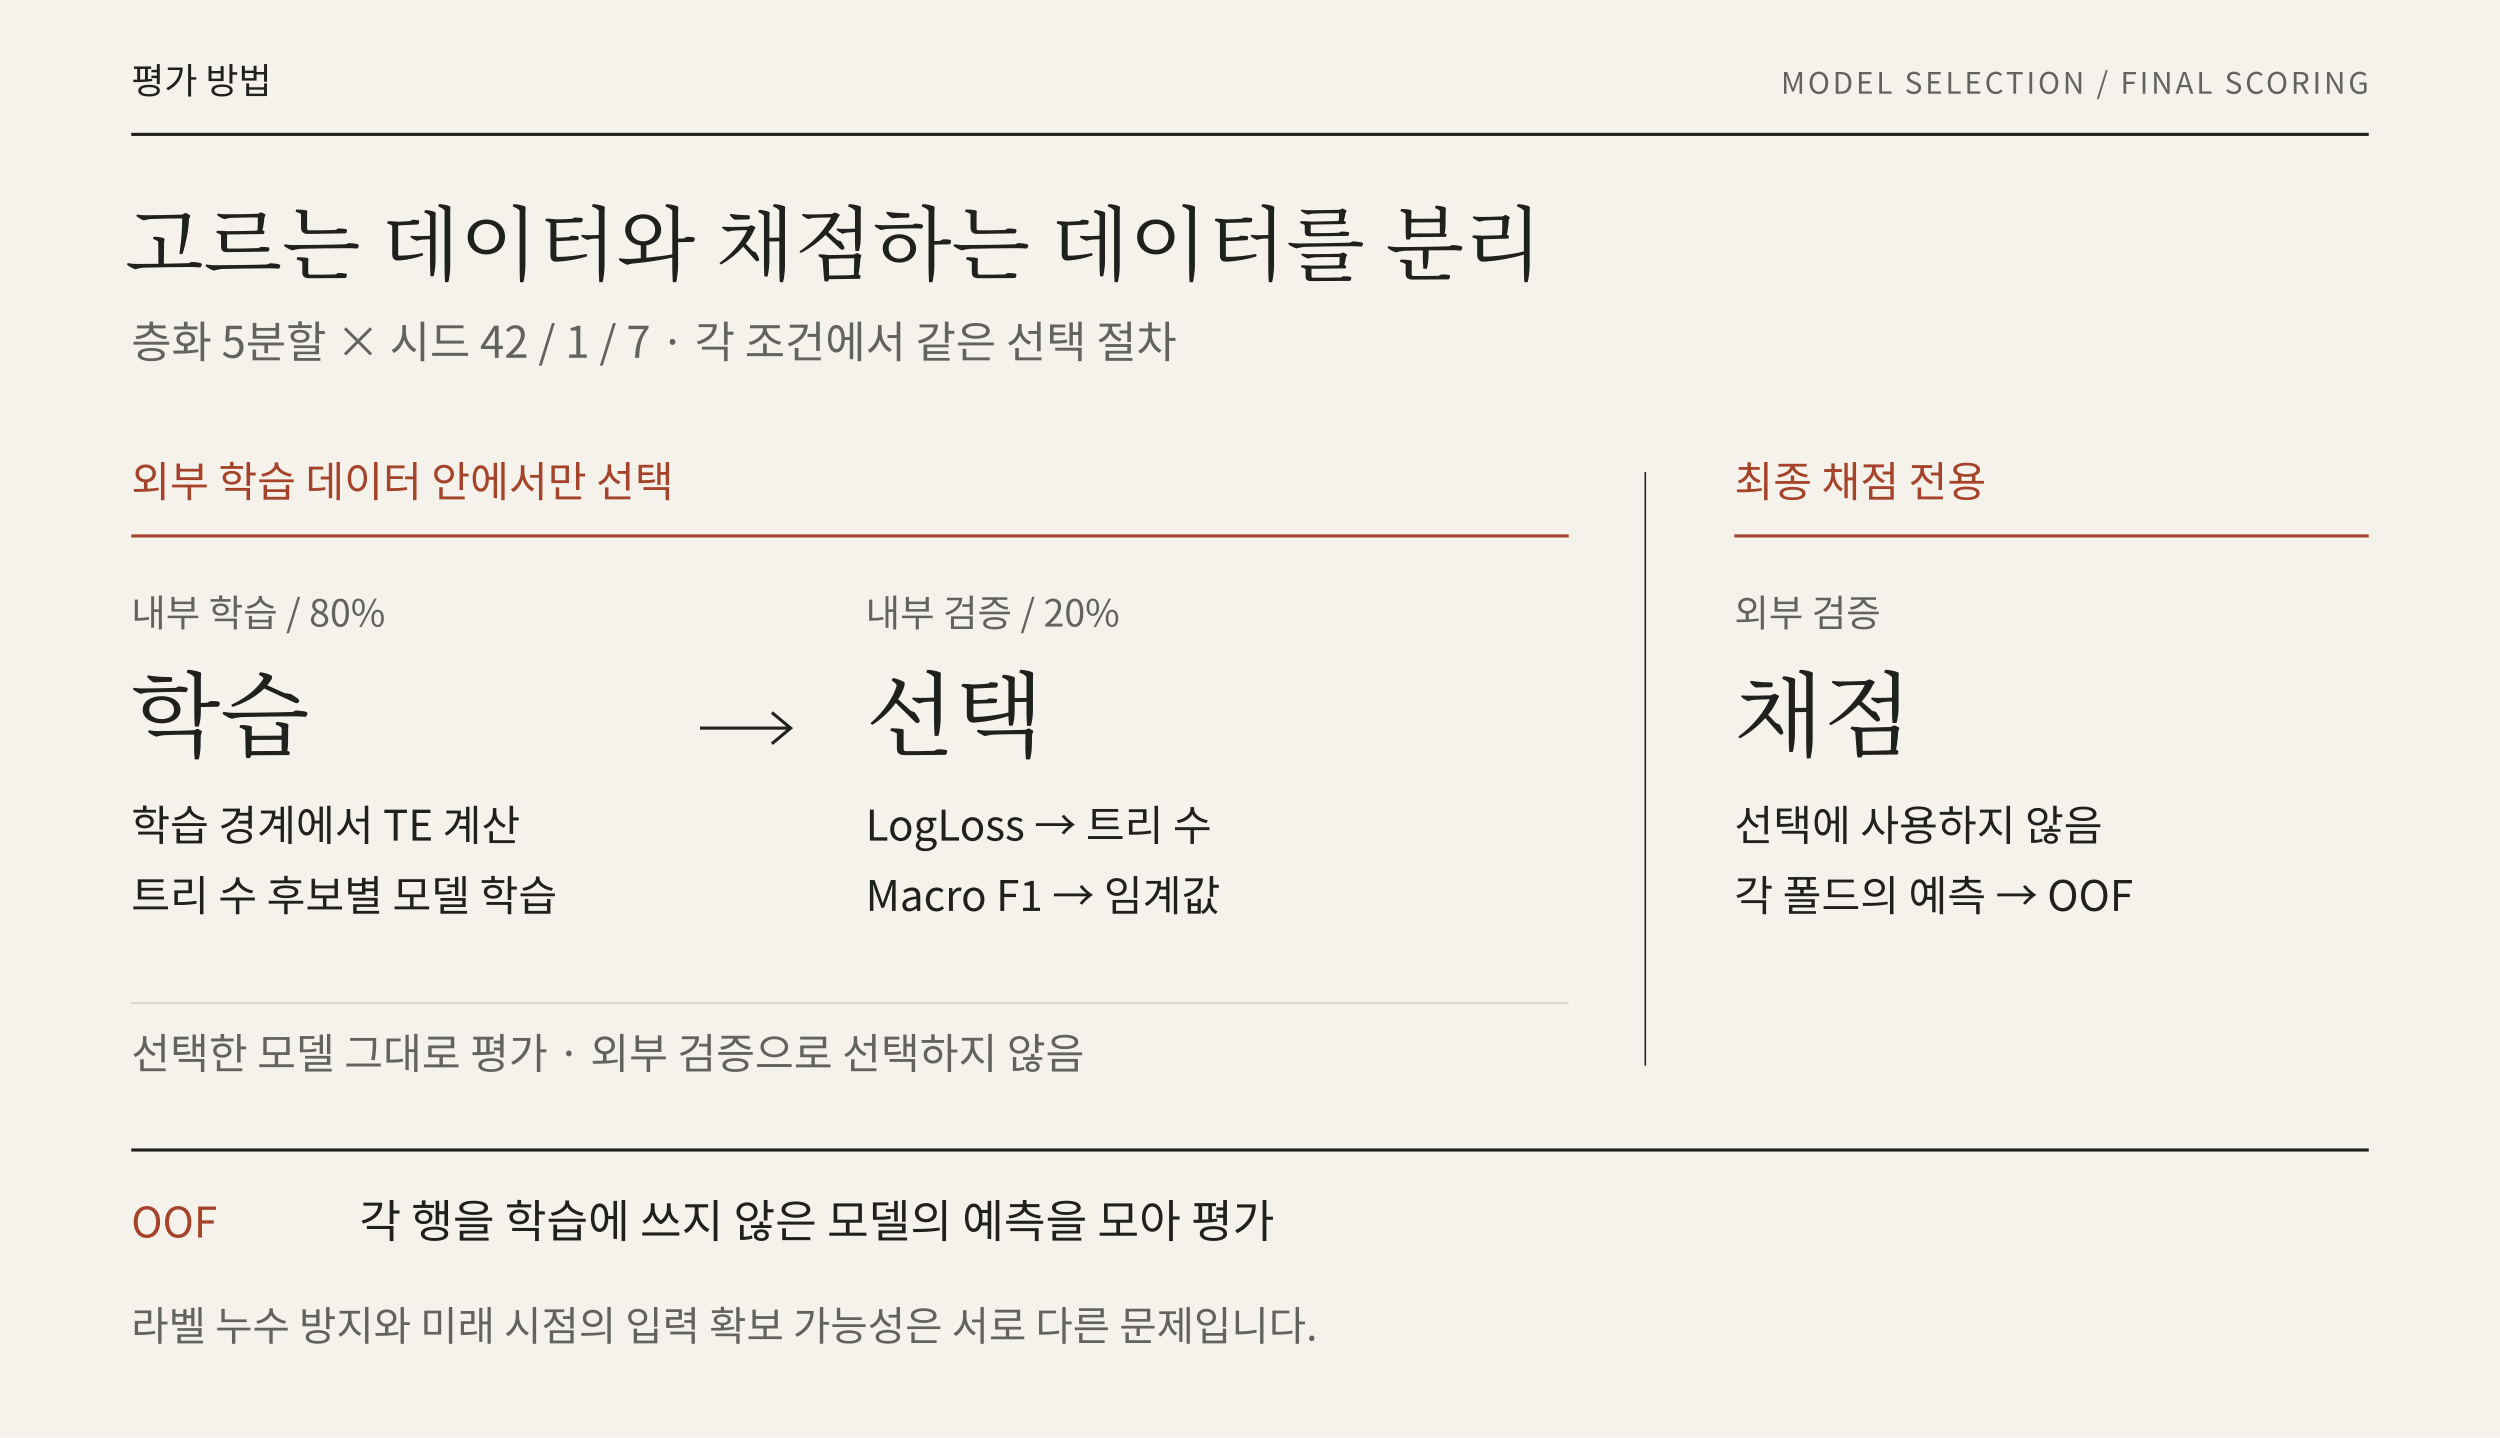
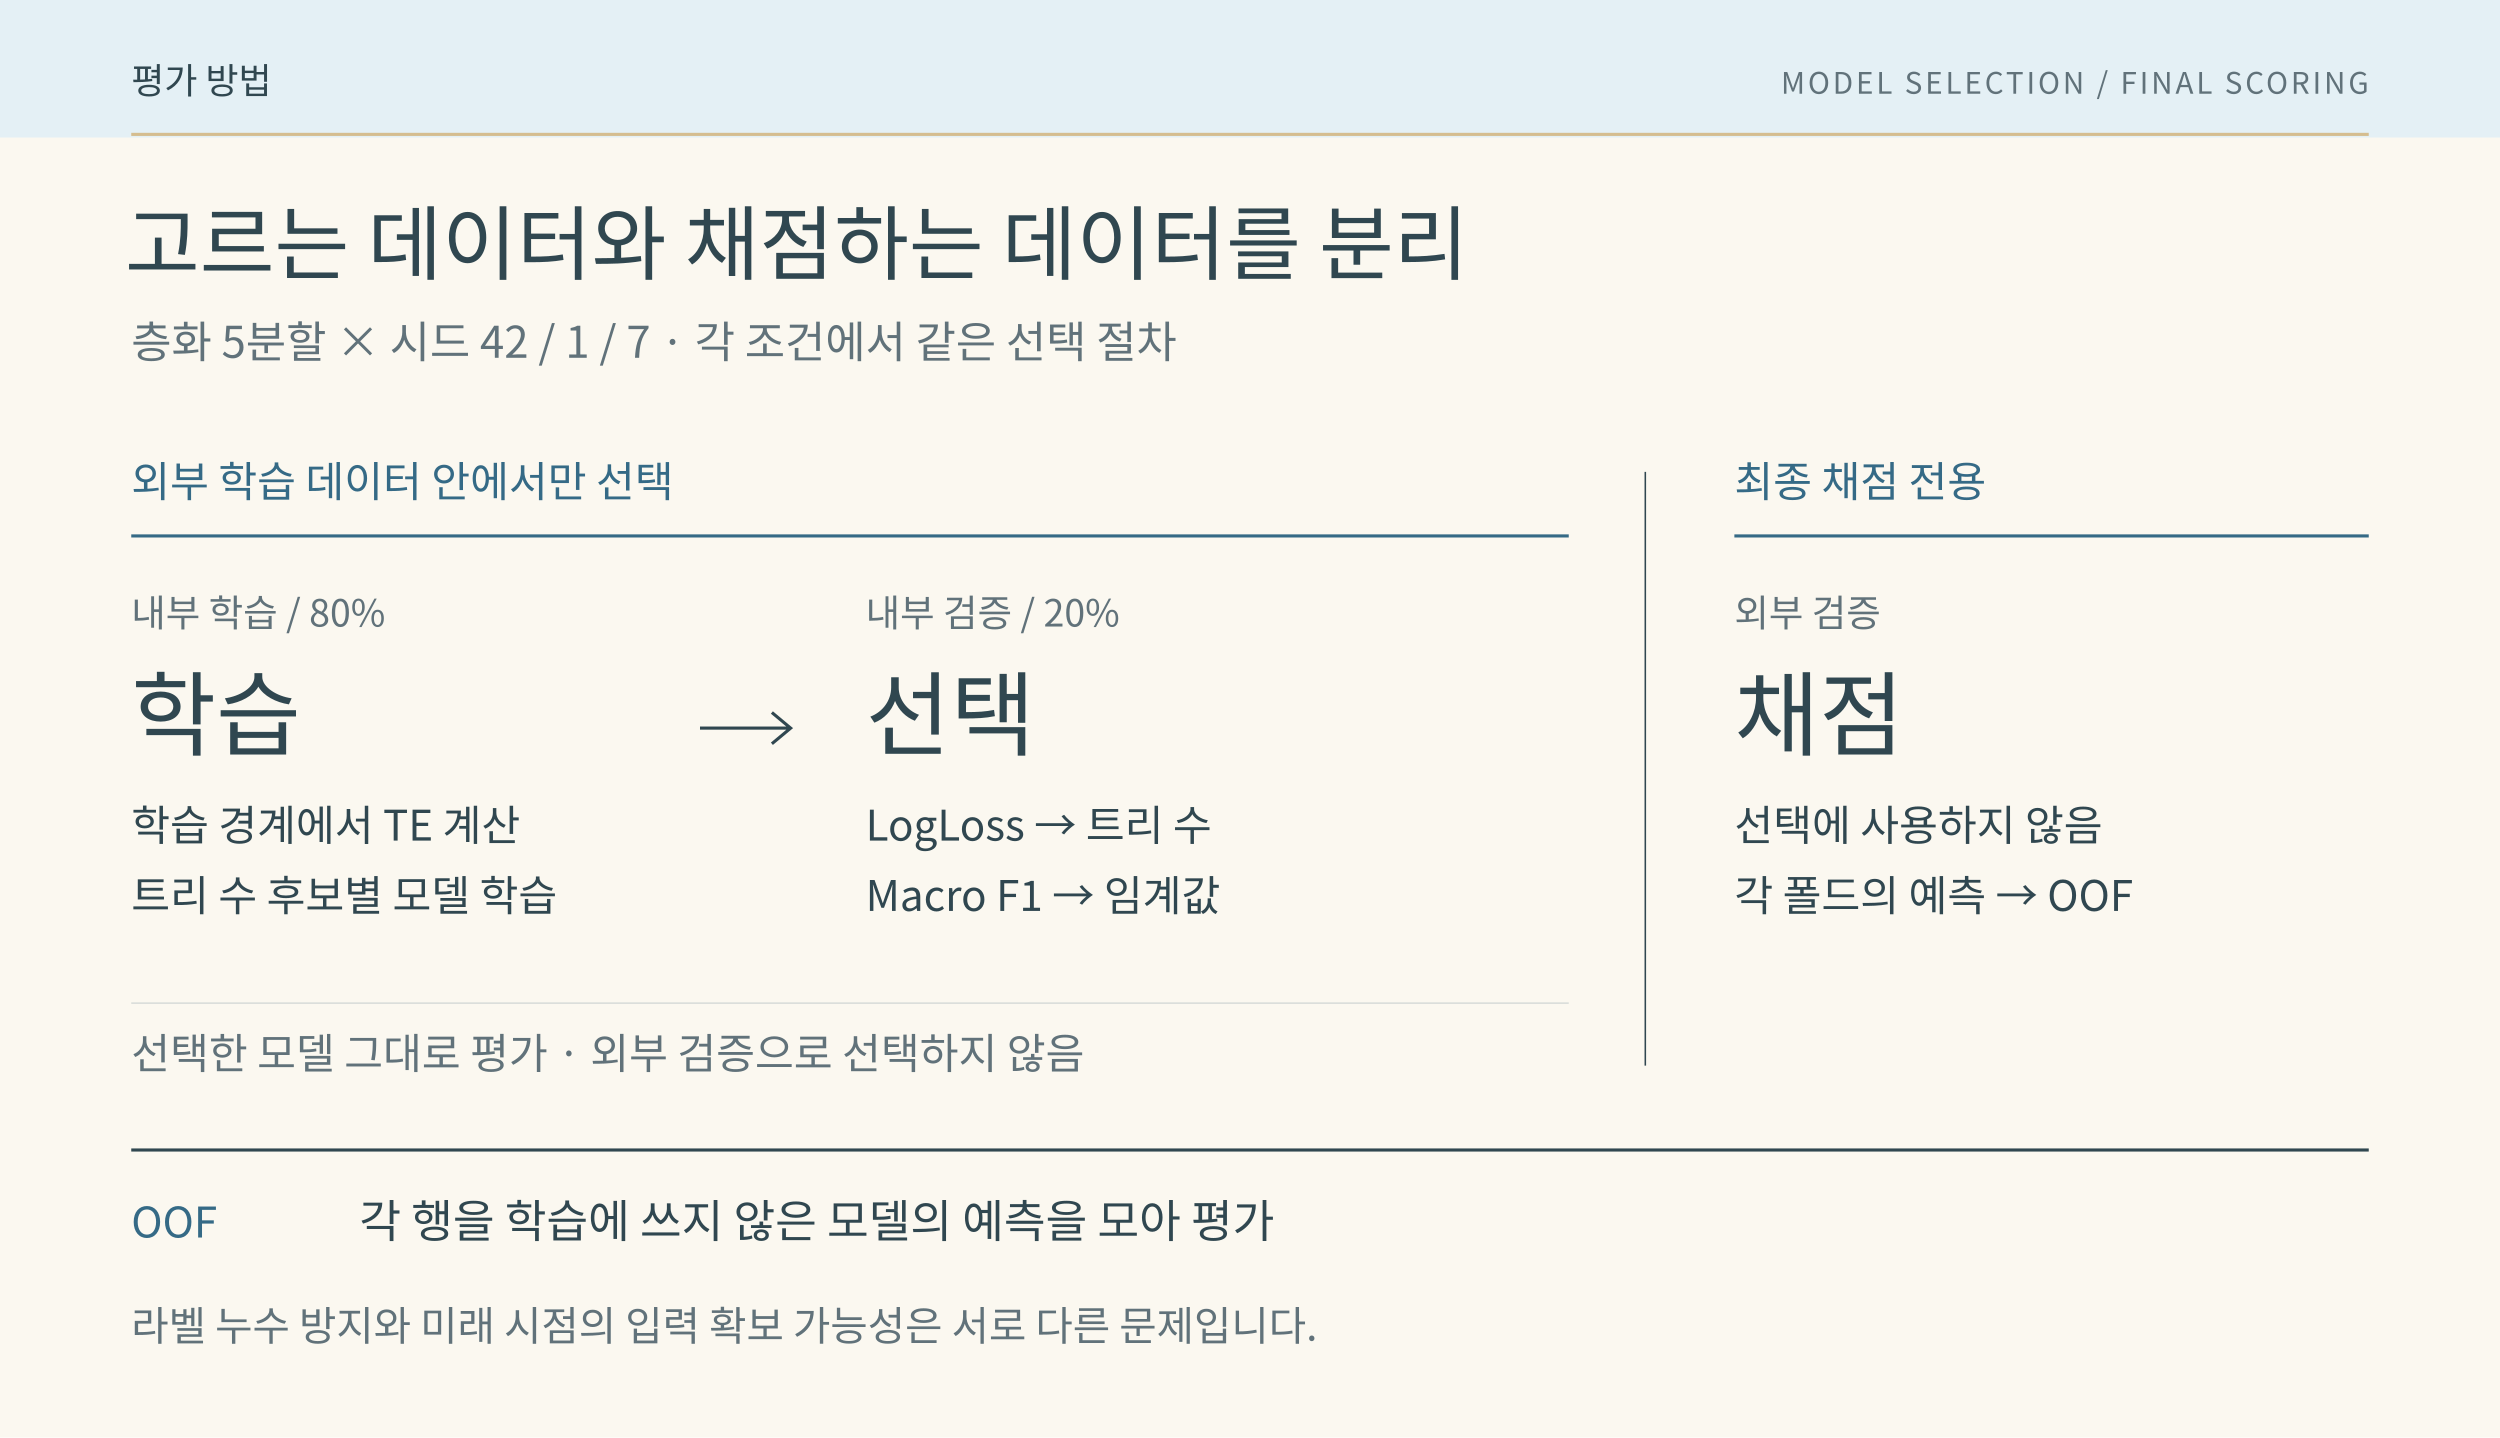
<svg xmlns="http://www.w3.org/2000/svg" width="1600" height="920" viewBox="0 0 1600 920" role="img" aria-labelledby="title desc">
-   <rect width="1600" height="920" fill="#F5F2EB" />
-   <text x="84" y="60" fill="#20201E" font-family="Noto Sans CJK KR, Malgun Gothic, Apple SD Gothic Neo, sans-serif" font-size="23" font-weight="500" text-anchor="start" style="font-variant-numeric:tabular-nums">평가 방법</text>
-   <text x="1516" y="60" fill="#62635D" font-family="Noto Sans CJK KR, Malgun Gothic, Apple SD Gothic Neo, sans-serif" font-size="19" font-weight="400" text-anchor="end" style="font-variant-numeric:tabular-nums" letter-spacing="1.8">MODEL SELECTION / FINAL SCORING</text>
-   <line x1="84" y1="86" x2="1516" y2="86" stroke="#20201E" stroke-width="2" />
-   <text x="80" y="175" fill="#20201E" font-family="Noto Serif CJK KR, Nanum Myeongjo, Batang, serif" font-size="52" font-weight="500" text-anchor="start" style="font-variant-numeric:tabular-nums">고르는 데이터와 채점하는 데이터를 분리</text>
-   <text x="84" y="229" fill="#62635D" font-family="Noto Sans CJK KR, Malgun Gothic, Apple SD Gothic Neo, sans-serif" font-size="28" font-weight="400" text-anchor="start" style="font-variant-numeric:tabular-nums">층화 5분할 × 시드 42 / 1 / 7 · 각 조건에서 같은 선택 절차</text>
-   <text x="84" y="318" fill="#A5442B" font-family="Noto Sans CJK KR, Malgun Gothic, Apple SD Gothic Neo, sans-serif" font-size="27" font-weight="500" text-anchor="start" style="font-variant-numeric:tabular-nums">외부 학습 데이터 안에서만 선택</text>
-   <line x1="84" y1="343" x2="1004" y2="343" stroke="#A5442B" stroke-width="2" />
-   <text x="84" y="401" fill="#62635D" font-family="Noto Sans CJK KR, Malgun Gothic, Apple SD Gothic Neo, sans-serif" font-size="24" font-weight="400" text-anchor="start" style="font-variant-numeric:tabular-nums">내부 학습 / 80%</text>
-   <text x="84" y="479" fill="#20201E" font-family="Noto Serif CJK KR, Nanum Myeongjo, Batang, serif" font-size="59" font-weight="500" text-anchor="start" style="font-variant-numeric:tabular-nums">학습</text>
-   <text x="84" y="538" fill="#20201E" font-family="Noto Sans CJK KR, Malgun Gothic, Apple SD Gothic Neo, sans-serif" font-size="27" font-weight="400" text-anchor="start" style="font-variant-numeric:tabular-nums">학습 경계에서 TE 계산</text>
-   <text x="84" y="583" fill="#20201E" font-family="Noto Sans CJK KR, Malgun Gothic, Apple SD Gothic Neo, sans-serif" font-size="27" font-weight="400" text-anchor="start" style="font-variant-numeric:tabular-nums">트리 수 후보별 모델 학습</text>
-   <path d="M448 466 H506 M494 456 L506 466 L494 476" fill="none" stroke="#20201E" stroke-width="2" />
-   <text x="554" y="401" fill="#62635D" font-family="Noto Sans CJK KR, Malgun Gothic, Apple SD Gothic Neo, sans-serif" font-size="24" font-weight="400" text-anchor="start" style="font-variant-numeric:tabular-nums">내부 검증 / 20%</text>
-   <text x="554" y="479" fill="#20201E" font-family="Noto Serif CJK KR, Nanum Myeongjo, Batang, serif" font-size="59" font-weight="500" text-anchor="start" style="font-variant-numeric:tabular-nums">선택</text>
-   <text x="554" y="538" fill="#20201E" font-family="Noto Sans CJK KR, Malgun Gothic, Apple SD Gothic Neo, sans-serif" font-size="27" font-weight="400" text-anchor="start" style="font-variant-numeric:tabular-nums">LogLoss → 트리 수</text>
-   <text x="554" y="583" fill="#20201E" font-family="Noto Sans CJK KR, Malgun Gothic, Apple SD Gothic Neo, sans-serif" font-size="27" font-weight="400" text-anchor="start" style="font-variant-numeric:tabular-nums">Macro F1 → 임계값</text>
-   <line x1="1053" y1="302" x2="1053" y2="682" stroke="#20201E" stroke-width="1" />
-   <text x="1110" y="318" fill="#A5442B" font-family="Noto Sans CJK KR, Malgun Gothic, Apple SD Gothic Neo, sans-serif" font-size="27" font-weight="500" text-anchor="start" style="font-variant-numeric:tabular-nums">최종 채점 전용</text>
-   <line x1="1110" y1="343" x2="1516" y2="343" stroke="#A5442B" stroke-width="2" />
-   <text x="1110" y="401" fill="#62635D" font-family="Noto Sans CJK KR, Malgun Gothic, Apple SD Gothic Neo, sans-serif" font-size="24" font-weight="400" text-anchor="start" style="font-variant-numeric:tabular-nums">외부 검증</text>
-   <text x="1110" y="479" fill="#20201E" font-family="Noto Serif CJK KR, Nanum Myeongjo, Batang, serif" font-size="59" font-weight="500" text-anchor="start" style="font-variant-numeric:tabular-nums">채점</text>
-   <text x="1110" y="538" fill="#20201E" font-family="Noto Sans CJK KR, Malgun Gothic, Apple SD Gothic Neo, sans-serif" font-size="27" font-weight="400" text-anchor="start" style="font-variant-numeric:tabular-nums">선택에 사용하지 않음</text>
-   <text x="1110" y="583" fill="#20201E" font-family="Noto Sans CJK KR, Malgun Gothic, Apple SD Gothic Neo, sans-serif" font-size="27" font-weight="400" text-anchor="start" style="font-variant-numeric:tabular-nums">각 폴드의 예측 → OOF</text>
-   <line x1="84" y1="642" x2="1004" y2="642" stroke="#D4D1C8" stroke-width="1" />
-   <text x="84" y="684" fill="#62635D" font-family="Noto Sans CJK KR, Malgun Gothic, Apple SD Gothic Neo, sans-serif" font-size="27" font-weight="400" text-anchor="start" style="font-variant-numeric:tabular-nums">선택한 모델 그대로 평가 · 외부 검증으로 선택하지 않음</text>
-   <line x1="84" y1="736" x2="1516" y2="736" stroke="#20201E" stroke-width="2" />
-   <text x="84" y="792" fill="#A5442B" font-family="Noto Sans CJK KR, Malgun Gothic, Apple SD Gothic Neo, sans-serif" font-size="27" font-weight="500" text-anchor="start" style="font-variant-numeric:tabular-nums">OOF</text>
-   <text x="230" y="792" fill="#20201E" font-family="Noto Sans CJK KR, Malgun Gothic, Apple SD Gothic Neo, sans-serif" font-size="29" font-weight="400" text-anchor="start" style="font-variant-numeric:tabular-nums">각 행을 학습에 쓰지 않은 모델의 예측을 모아 평가</text>
-   <text x="84" y="858" fill="#62635D" font-family="Noto Sans CJK KR, Malgun Gothic, Apple SD Gothic Neo, sans-serif" font-size="26" font-weight="400" text-anchor="start" style="font-variant-numeric:tabular-nums">라벨 누수 방지와 미래 시점의 입력 확보 가능성은 서로 다른 문제입니다.</text>
+   <rect width="1600" height="920" fill="#FBF8F0" />
+   <rect x="0" y="0" width="1600" height="88" fill="#E4F0F5" />
+   <text x="84" y="60" fill="#304750" font-family="Noto Sans CJK KR, Malgun Gothic, Apple SD Gothic Neo, sans-serif" font-size="23" font-weight="500" text-anchor="start" style="font-variant-numeric:tabular-nums">평가 방법</text>
+   <text x="1516" y="60" fill="#61727A" font-family="Noto Sans CJK KR, Malgun Gothic, Apple SD Gothic Neo, sans-serif" font-size="19" font-weight="400" text-anchor="end" style="font-variant-numeric:tabular-nums" letter-spacing="1.8">MODEL SELECTION / FINAL SCORING</text>
+   <line x1="84" y1="86" x2="1516" y2="86" stroke="#D5BD8F" stroke-width="2" />
+   <text x="80" y="175" fill="#304750" font-family="Noto Sans CJK KR, Malgun Gothic, Apple SD Gothic Neo, sans-serif" font-size="52" font-weight="500" text-anchor="start" style="font-variant-numeric:tabular-nums">고르는 데이터와 채점하는 데이터를 분리</text>
+   <text x="84" y="229" fill="#61727A" font-family="Noto Sans CJK KR, Malgun Gothic, Apple SD Gothic Neo, sans-serif" font-size="28" font-weight="400" text-anchor="start" style="font-variant-numeric:tabular-nums">층화 5분할 × 시드 42 / 1 / 7 · 각 조건에서 같은 선택 절차</text>
+   <text x="84" y="318" fill="#356A86" font-family="Noto Sans CJK KR, Malgun Gothic, Apple SD Gothic Neo, sans-serif" font-size="27" font-weight="500" text-anchor="start" style="font-variant-numeric:tabular-nums">외부 학습 데이터 안에서만 선택</text>
+   <line x1="84" y1="343" x2="1004" y2="343" stroke="#356A86" stroke-width="2" />
+   <text x="84" y="401" fill="#61727A" font-family="Noto Sans CJK KR, Malgun Gothic, Apple SD Gothic Neo, sans-serif" font-size="24" font-weight="400" text-anchor="start" style="font-variant-numeric:tabular-nums">내부 학습 / 80%</text>
+   <text x="84" y="479" fill="#304750" font-family="Noto Sans CJK KR, Malgun Gothic, Apple SD Gothic Neo, sans-serif" font-size="59" font-weight="500" text-anchor="start" style="font-variant-numeric:tabular-nums">학습</text>
+   <text x="84" y="538" fill="#304750" font-family="Noto Sans CJK KR, Malgun Gothic, Apple SD Gothic Neo, sans-serif" font-size="27" font-weight="400" text-anchor="start" style="font-variant-numeric:tabular-nums">학습 경계에서 TE 계산</text>
+   <text x="84" y="583" fill="#304750" font-family="Noto Sans CJK KR, Malgun Gothic, Apple SD Gothic Neo, sans-serif" font-size="27" font-weight="400" text-anchor="start" style="font-variant-numeric:tabular-nums">트리 수 후보별 모델 학습</text>
+   <path d="M448 466 H506 M494 456 L506 466 L494 476" fill="none" stroke="#304750" stroke-width="2" />
+   <text x="554" y="401" fill="#61727A" font-family="Noto Sans CJK KR, Malgun Gothic, Apple SD Gothic Neo, sans-serif" font-size="24" font-weight="400" text-anchor="start" style="font-variant-numeric:tabular-nums">내부 검증 / 20%</text>
+   <text x="554" y="479" fill="#304750" font-family="Noto Sans CJK KR, Malgun Gothic, Apple SD Gothic Neo, sans-serif" font-size="59" font-weight="500" text-anchor="start" style="font-variant-numeric:tabular-nums">선택</text>
+   <text x="554" y="538" fill="#304750" font-family="Noto Sans CJK KR, Malgun Gothic, Apple SD Gothic Neo, sans-serif" font-size="27" font-weight="400" text-anchor="start" style="font-variant-numeric:tabular-nums">LogLoss → 트리 수</text>
+   <text x="554" y="583" fill="#304750" font-family="Noto Sans CJK KR, Malgun Gothic, Apple SD Gothic Neo, sans-serif" font-size="27" font-weight="400" text-anchor="start" style="font-variant-numeric:tabular-nums">Macro F1 → 임계값</text>
+   <line x1="1053" y1="302" x2="1053" y2="682" stroke="#304750" stroke-width="1" />
+   <text x="1110" y="318" fill="#356A86" font-family="Noto Sans CJK KR, Malgun Gothic, Apple SD Gothic Neo, sans-serif" font-size="27" font-weight="500" text-anchor="start" style="font-variant-numeric:tabular-nums">최종 채점 전용</text>
+   <line x1="1110" y1="343" x2="1516" y2="343" stroke="#356A86" stroke-width="2" />
+   <text x="1110" y="401" fill="#61727A" font-family="Noto Sans CJK KR, Malgun Gothic, Apple SD Gothic Neo, sans-serif" font-size="24" font-weight="400" text-anchor="start" style="font-variant-numeric:tabular-nums">외부 검증</text>
+   <text x="1110" y="479" fill="#304750" font-family="Noto Sans CJK KR, Malgun Gothic, Apple SD Gothic Neo, sans-serif" font-size="59" font-weight="500" text-anchor="start" style="font-variant-numeric:tabular-nums">채점</text>
+   <text x="1110" y="538" fill="#304750" font-family="Noto Sans CJK KR, Malgun Gothic, Apple SD Gothic Neo, sans-serif" font-size="27" font-weight="400" text-anchor="start" style="font-variant-numeric:tabular-nums">선택에 사용하지 않음</text>
+   <text x="1110" y="583" fill="#304750" font-family="Noto Sans CJK KR, Malgun Gothic, Apple SD Gothic Neo, sans-serif" font-size="27" font-weight="400" text-anchor="start" style="font-variant-numeric:tabular-nums">각 폴드의 예측 → OOF</text>
+   <line x1="84" y1="642" x2="1004" y2="642" stroke="#D7DCD9" stroke-width="1" />
+   <text x="84" y="684" fill="#61727A" font-family="Noto Sans CJK KR, Malgun Gothic, Apple SD Gothic Neo, sans-serif" font-size="27" font-weight="400" text-anchor="start" style="font-variant-numeric:tabular-nums">선택한 모델 그대로 평가 · 외부 검증으로 선택하지 않음</text>
+   <line x1="84" y1="736" x2="1516" y2="736" stroke="#304750" stroke-width="2" />
+   <text x="84" y="792" fill="#356A86" font-family="Noto Sans CJK KR, Malgun Gothic, Apple SD Gothic Neo, sans-serif" font-size="27" font-weight="500" text-anchor="start" style="font-variant-numeric:tabular-nums">OOF</text>
+   <text x="230" y="792" fill="#304750" font-family="Noto Sans CJK KR, Malgun Gothic, Apple SD Gothic Neo, sans-serif" font-size="29" font-weight="400" text-anchor="start" style="font-variant-numeric:tabular-nums">각 행을 학습에 쓰지 않은 모델의 예측을 모아 평가</text>
+   <text x="84" y="858" fill="#61727A" font-family="Noto Sans CJK KR, Malgun Gothic, Apple SD Gothic Neo, sans-serif" font-size="26" font-weight="400" text-anchor="start" style="font-variant-numeric:tabular-nums">라벨 누수 방지와 미래 시점의 입력 확보 가능성은 서로 다른 문제입니다.</text>
</svg>
